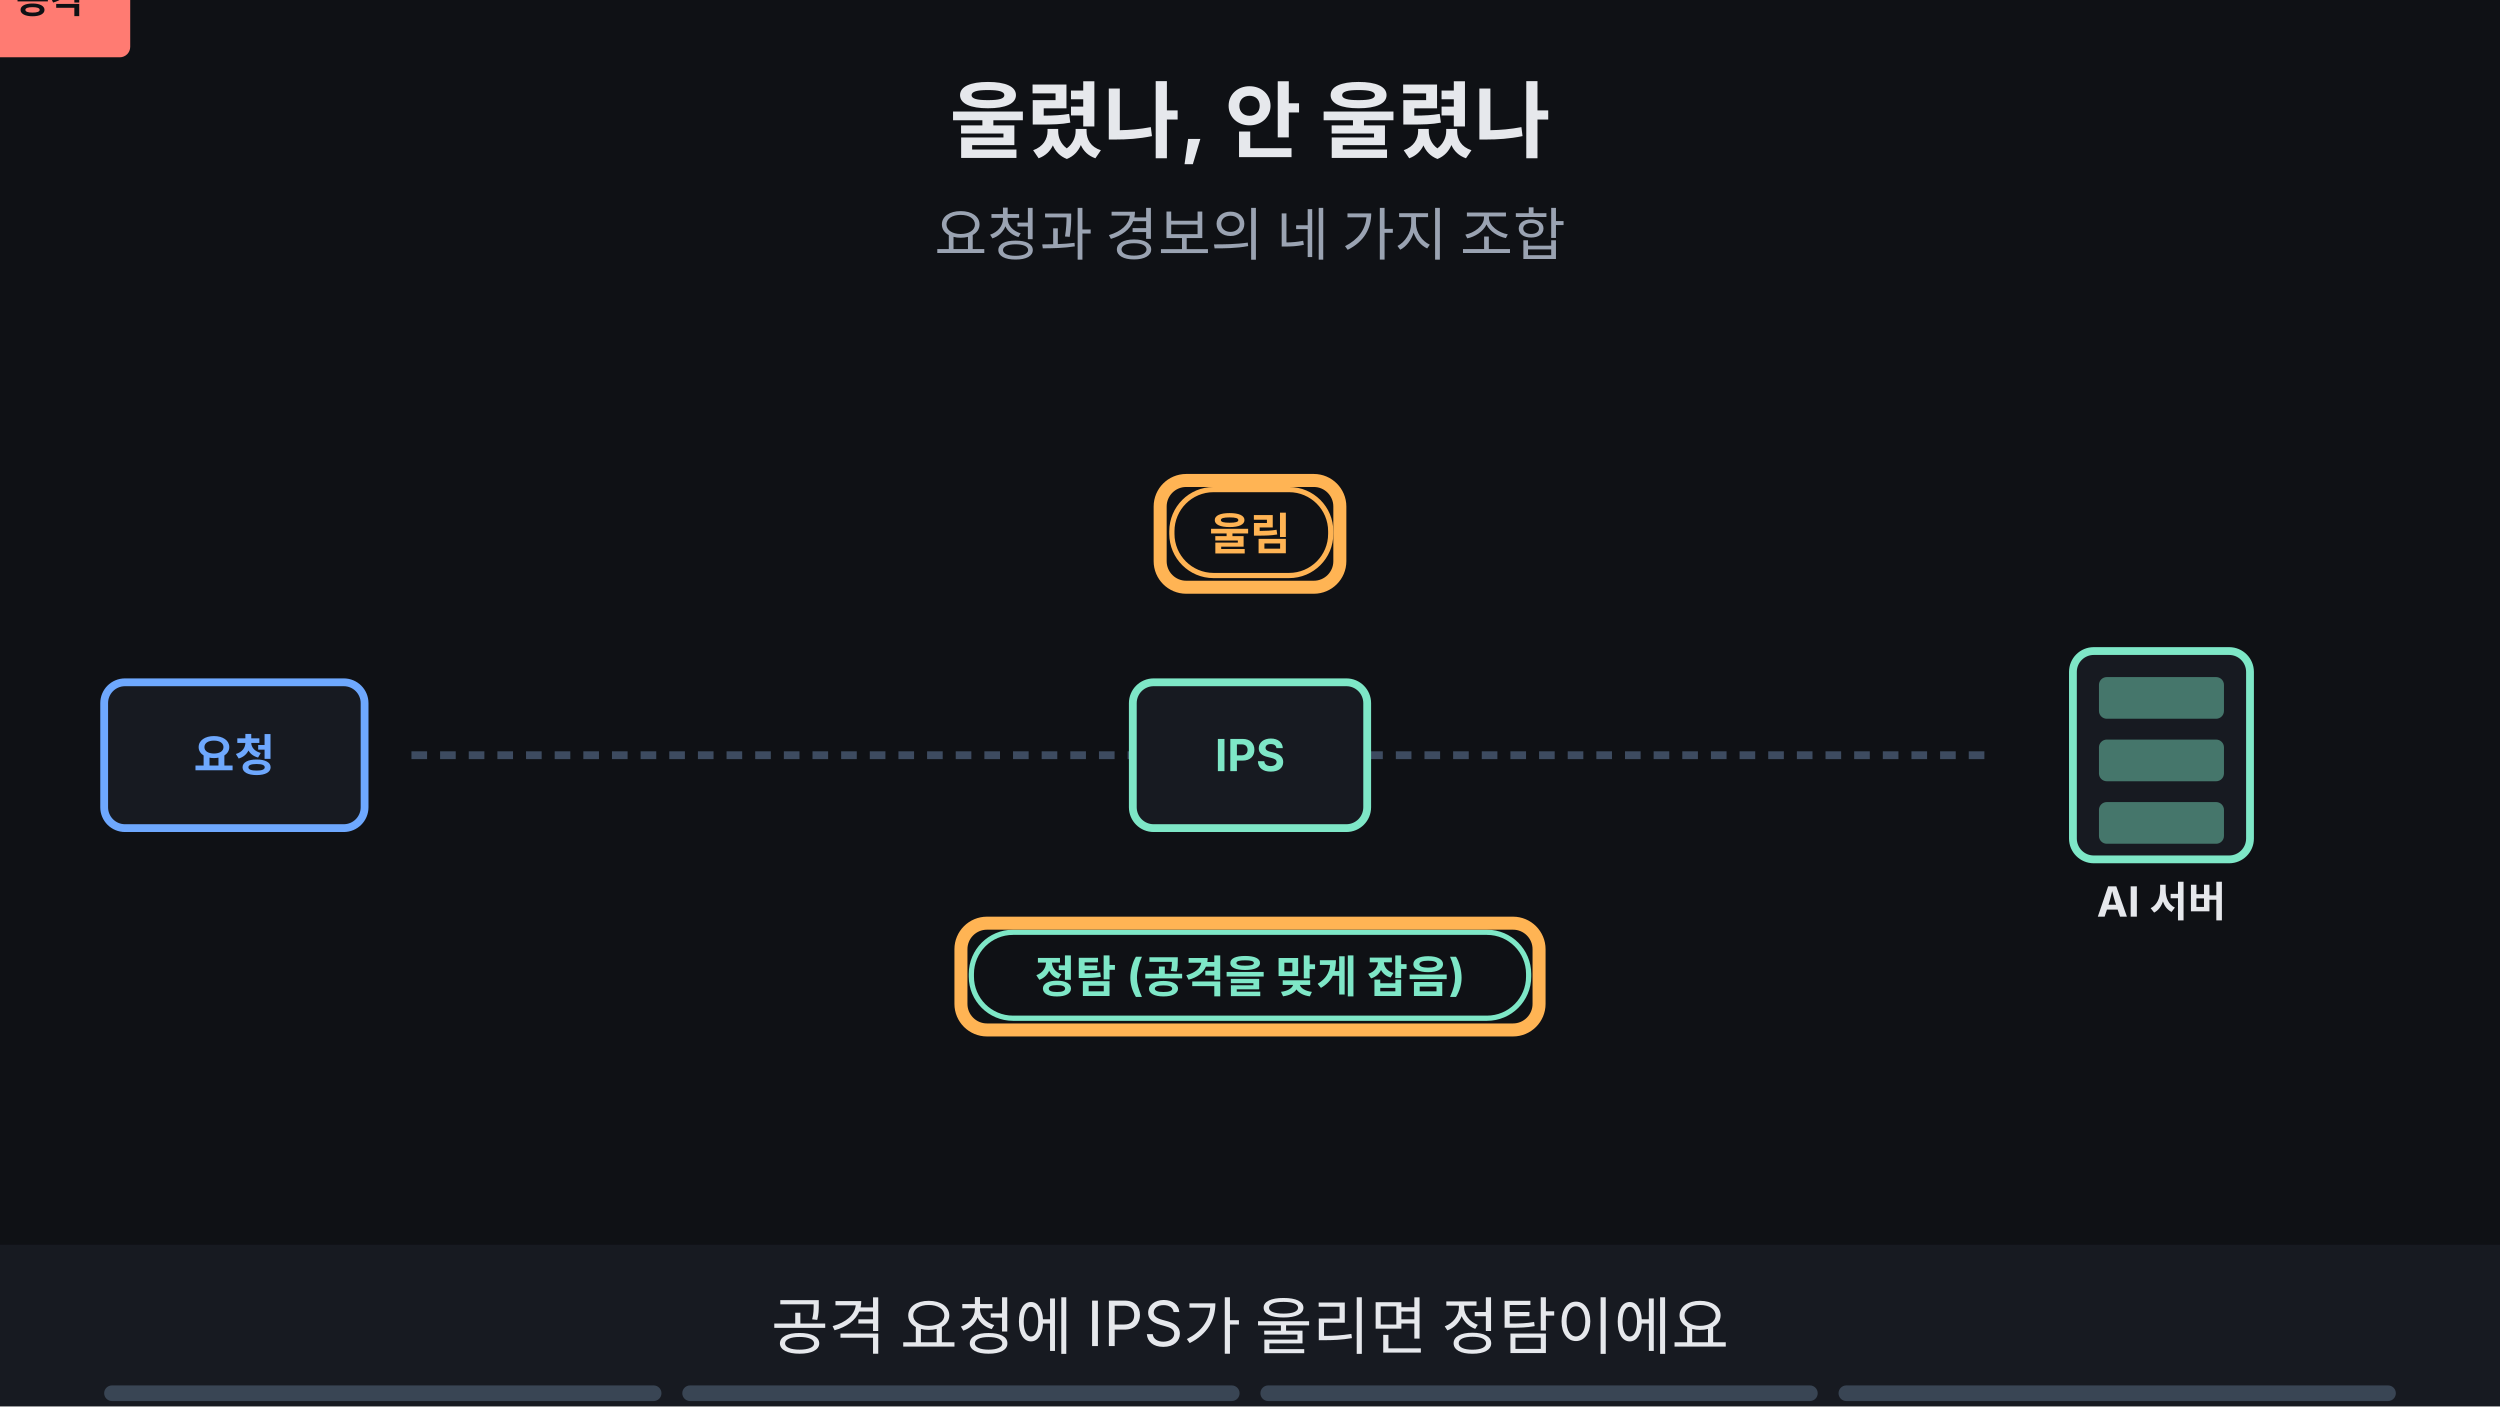
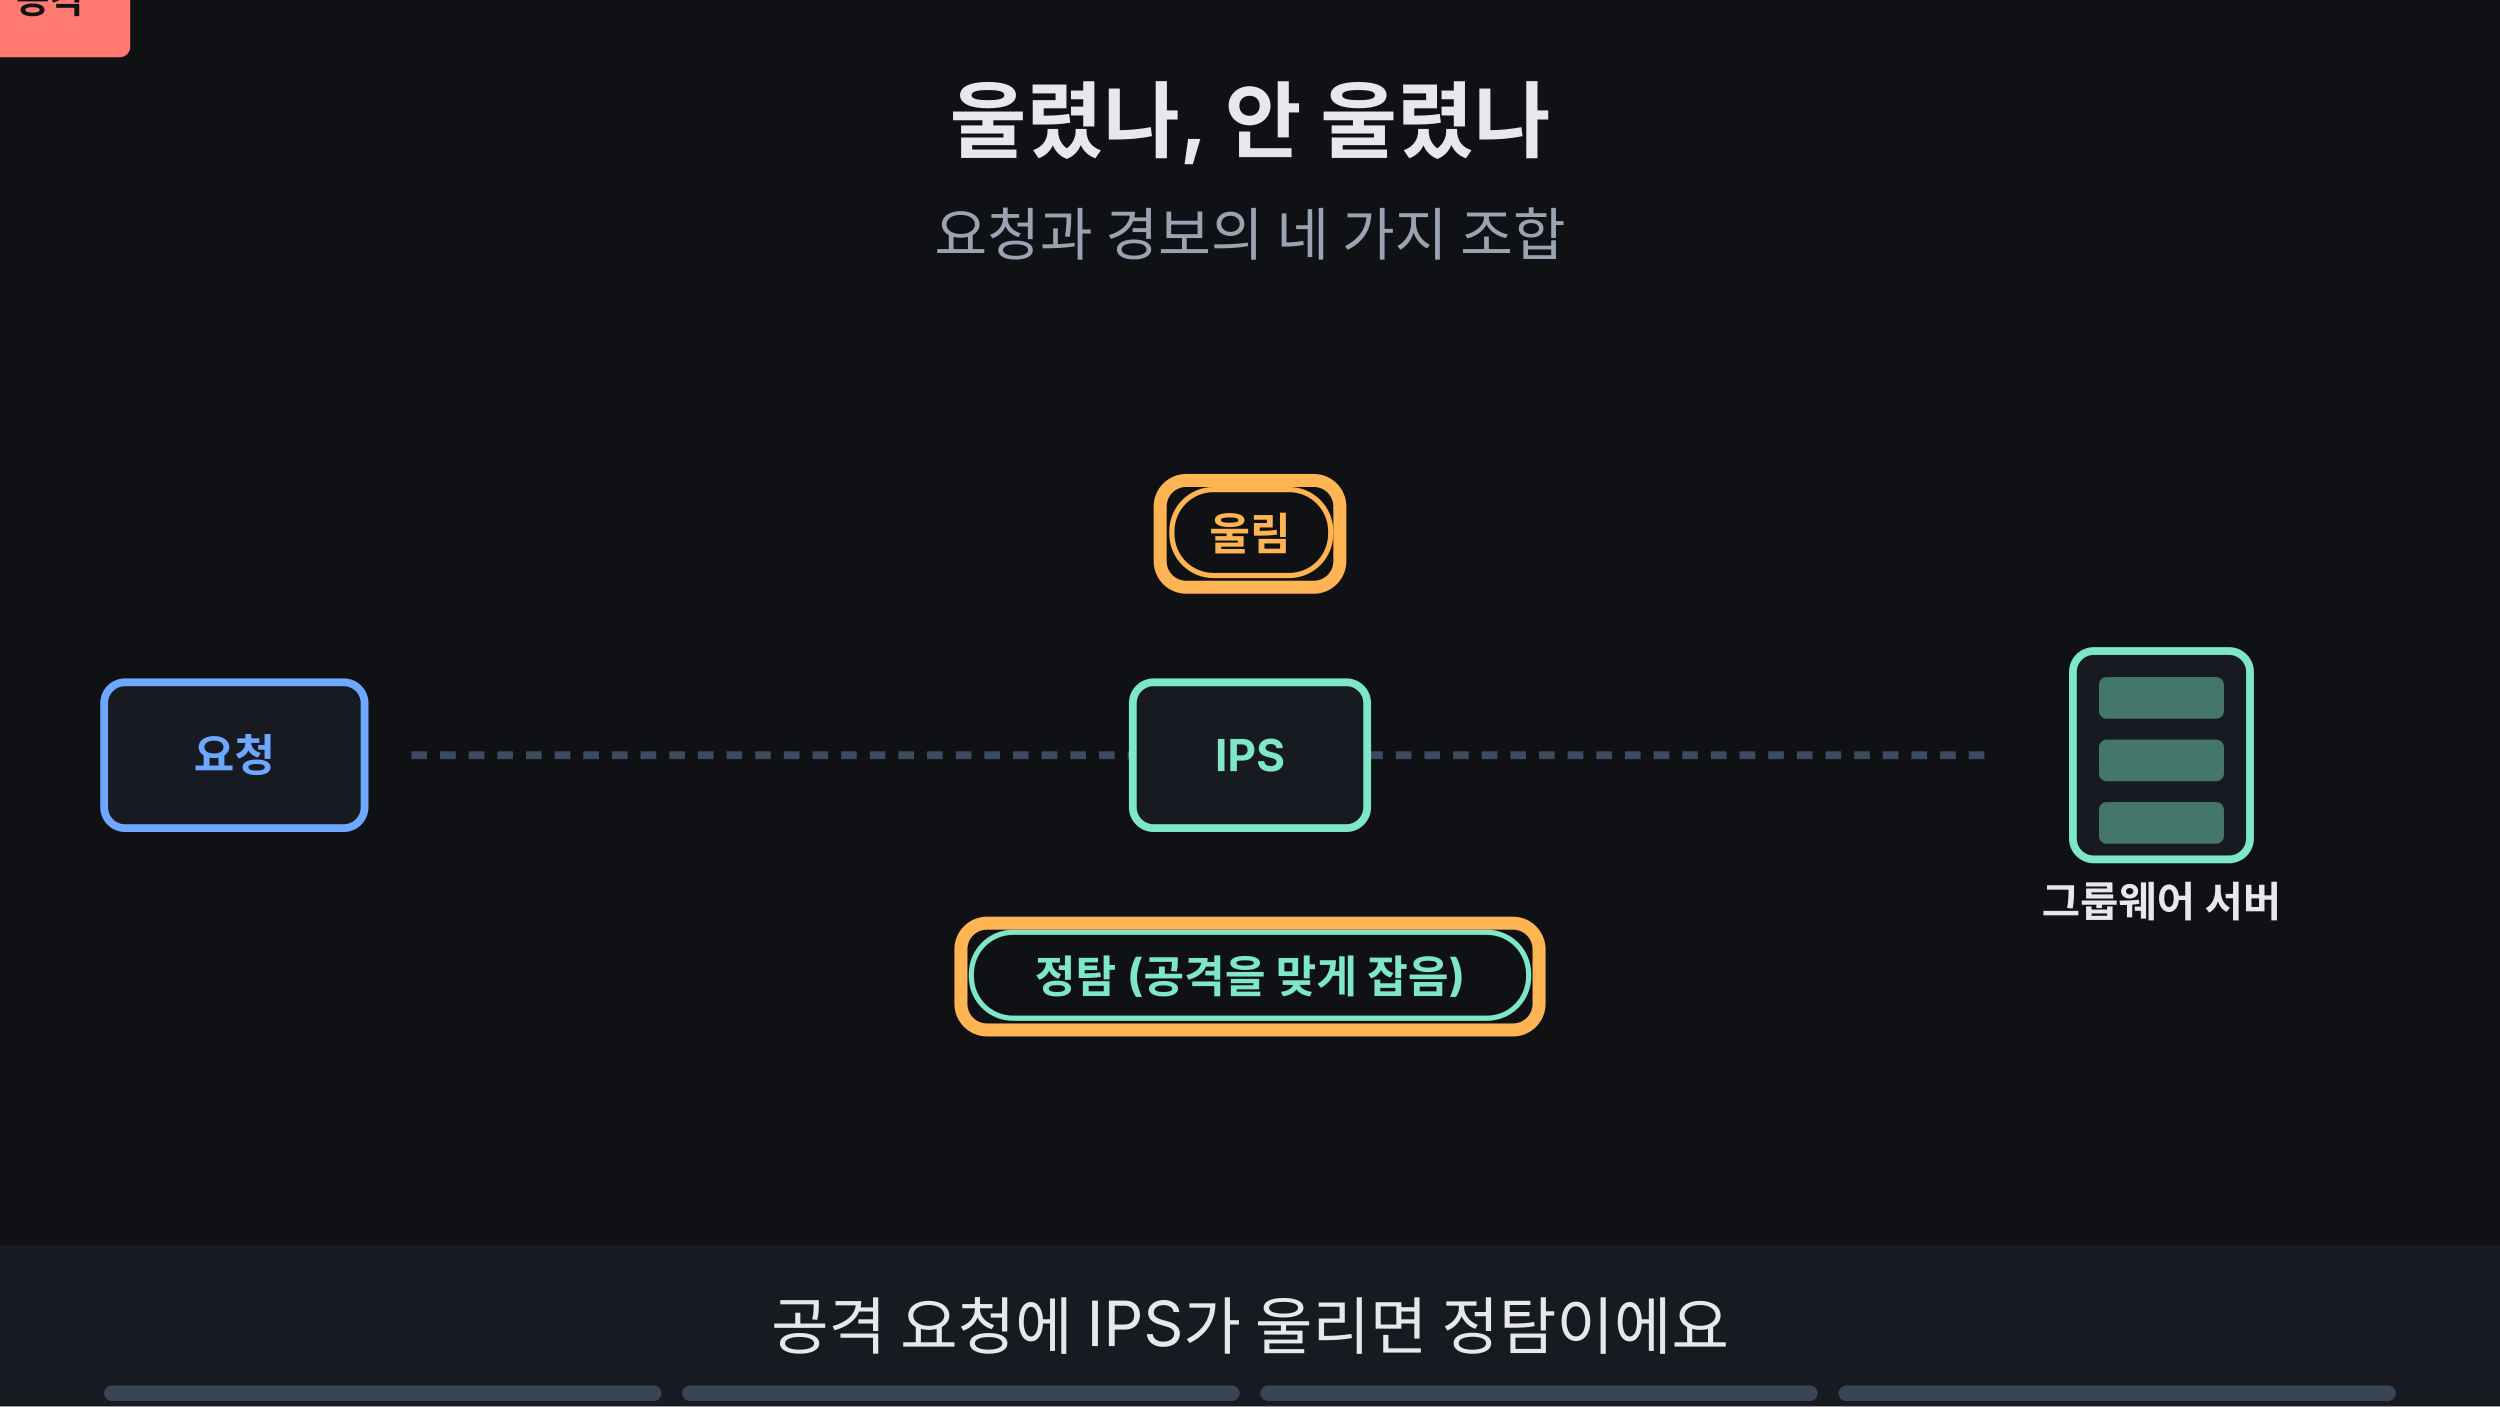
<svg xmlns="http://www.w3.org/2000/svg" viewBox="0 0 960 540" width="960" height="540" font-family="-apple-system,'Apple SD Gothic Neo','Segoe UI',sans-serif">
  <rect width="960" height="540" fill="#0f1115" />
  <text x="480" y="58" text-anchor="middle" font-size="32" font-weight="700" fill="#e6e8ec">울렸나, 안 울렸나</text>
  <text x="480" y="98" text-anchor="middle" font-size="22" fill="#9aa3b2">요청과 경보의 네 가지 조합</text>
  <line x1="158" y1="290" x2="435" y2="290" stroke="#3d4b60" stroke-width="3" stroke-dasharray="6 5" />
  <line x1="525" y1="290" x2="766" y2="290" stroke="#3d4b60" stroke-width="3" stroke-dasharray="6 5" />
  <g opacity="1">
    <animate attributeName="opacity" values="1;1;0;0" keyTimes="0;0.235;0.250;1" dur="16s" repeatCount="indefinite" />
    <g opacity="1">
      <animate attributeName="opacity" values="1;1;0;0" keyTimes="0;0.235;0.250;1" dur="16s" repeatCount="indefinite" />
      <g>
        <animateTransform attributeName="transform" type="translate" values="220,290;220,290;385,290;385,290" keyTimes="0.000;0.025;0.200;1.000" dur="16s" repeatCount="indefinite" />
        <rect x="-50" y="-22" width="38" height="44" rx="4" fill="#6ea8fe" />
        <rect x="-12" y="-22" width="62" height="44" rx="4" fill="#ff7b72" />
        <text x="-31" y="5" text-anchor="middle" font-size="14" font-weight="700" fill="#0f1115">헤더</text>
        <text x="19" y="5" text-anchor="middle" font-size="14" font-weight="700" fill="#0f1115">공격</text>
      </g>
    </g>
  </g>
  <g opacity="0">
    <animate attributeName="opacity" values="0;0;1;1;0;0" keyTimes="0;0.250;0.265;0.485;0.500;1" dur="16s" repeatCount="indefinite" />
    <g opacity="0">
      <animate attributeName="opacity" values="0;0;1;1;0;0" keyTimes="0;0.250;0.265;0.485;0.500;1" dur="16s" repeatCount="indefinite" />
      <g>
        <animateTransform attributeName="transform" type="translate" values="220,290;220,290;385,290;385,290" keyTimes="0.000;0.275;0.450;1.000" dur="16s" repeatCount="indefinite" />
        <rect x="-50" y="-22" width="38" height="44" rx="4" fill="#6ea8fe" />
        <rect x="-12" y="-22" width="62" height="44" rx="4" fill="#7ee7c7" />
        <text x="-31" y="5" text-anchor="middle" font-size="14" font-weight="700" fill="#0f1115">헤더</text>
        <text x="19" y="5" text-anchor="middle" font-size="14" font-weight="700" fill="#0f1115">정상</text>
      </g>
    </g>
  </g>
  <g opacity="0">
    <animate attributeName="opacity" values="0;0;1;1;0;0" keyTimes="0;0.500;0.515;0.735;0.750;1" dur="16s" repeatCount="indefinite" />
    <g opacity="0">
      <animate attributeName="opacity" values="0;0;1;1;0;0" keyTimes="0;0.500;0.515;0.735;0.750;1" dur="16s" repeatCount="indefinite" />
      <g>
        <animateTransform attributeName="transform" type="translate" values="220,290;220,290;720,290;720,290" keyTimes="0.000;0.525;0.725;1.000" dur="16s" repeatCount="indefinite" />
        <rect x="-50" y="-22" width="38" height="44" rx="4" fill="#6ea8fe" />
        <rect x="-12" y="-22" width="62" height="44" rx="4" fill="#ff7b72" />
        <text x="-31" y="5" text-anchor="middle" font-size="14" font-weight="700" fill="#0f1115">헤더</text>
        <text x="19" y="5" text-anchor="middle" font-size="14" font-weight="700" fill="#0f1115">공격</text>
      </g>
    </g>
  </g>
  <rect x="40.0" y="262.0" width="100" height="56" rx="8" fill="#171a21" stroke="#6ea8fe" stroke-width="3" />
  <text x="90" y="296.12" text-anchor="middle" font-size="17" font-weight="700" fill="#6ea8fe">요청</text>
  <rect x="435.0" y="262.0" width="90" height="56" rx="8" fill="#171a21" stroke="#7ee7c7" stroke-width="3" />
  <text x="480" y="296.12" text-anchor="middle" font-size="17" font-weight="700" fill="#7ee7c7">IPS</text>
  <rect x="796" y="250" width="68" height="80" rx="8" fill="#171a21" stroke="#7ee7c7" stroke-width="3" />
  <rect x="806" y="260" width="48" height="16" rx="3" fill="#7ee7c7" fill-opacity="0.45" />
  <rect x="806" y="284" width="48" height="16" rx="3" fill="#7ee7c7" fill-opacity="0.45" />
  <rect x="806" y="308" width="48" height="16" rx="3" fill="#7ee7c7" fill-opacity="0.45" />
-   <text x="830" y="352" text-anchor="middle" font-size="16" font-weight="700" fill="#e6e8ec">AI 서버</text>
+   <text x="830" y="352" text-anchor="middle" font-size="16" font-weight="700" fill="#e6e8ec">그룹웨어 서버</text>
  <g opacity="1">
    <animate attributeName="opacity" values="1;1;0;0" keyTimes="0;0.235;0.250;1" dur="16s" repeatCount="indefinite" />
    <rect x="450" y="188" width="61" height="33" rx="16" fill="#0f1115" stroke="#ffb454" stroke-width="2" />
    <text x="480" y="211.12" text-anchor="middle" font-size="17" font-weight="700" fill="#ffb454">울림</text>
  </g>
  <g opacity="1">
    <animate attributeName="opacity" values="1;1;0;0" keyTimes="0;0.235;0.250;1" dur="16s" repeatCount="indefinite" />
    <rect x="445.5" y="184.5" width="69" height="41" rx="10" fill="none" stroke="#ffb454" stroke-width="5" />
  </g>
  <g opacity="1">
    <animate attributeName="opacity" values="1;1;0;0" keyTimes="0;0.235;0.250;1" dur="16s" repeatCount="indefinite" />
    <rect x="373" y="358" width="214" height="33" rx="16" fill="#0f1115" stroke="#7ee7c7" stroke-width="2" />
    <text x="480" y="381.12" text-anchor="middle" font-size="17" font-weight="700" fill="#7ee7c7">정탐 (공격을 맞게 잡음)</text>
  </g>
  <g opacity="1">
    <animate attributeName="opacity" values="1;1;0;0" keyTimes="0;0.235;0.250;1" dur="16s" repeatCount="indefinite" />
    <rect x="369.0" y="354.5" width="222" height="41" rx="10" fill="none" stroke="#ffb454" stroke-width="5" />
  </g>
  <g opacity="0">
    <animate attributeName="opacity" values="0;0;1;1;0;0" keyTimes="0;0.250;0.265;0.485;0.500;1" dur="16s" repeatCount="indefinite" />
    <rect x="450" y="188" width="61" height="33" rx="16" fill="#0f1115" stroke="#ffb454" stroke-width="2" />
    <text x="480" y="211.12" text-anchor="middle" font-size="17" font-weight="700" fill="#ffb454">울림</text>
  </g>
  <g opacity="0">
    <animate attributeName="opacity" values="0;0;1;1;0;0" keyTimes="0;0.250;0.265;0.485;0.500;1" dur="16s" repeatCount="indefinite" />
    <rect x="445.5" y="184.5" width="69" height="41" rx="10" fill="none" stroke="#ffb454" stroke-width="5" />
  </g>
  <g opacity="0">
    <animate attributeName="opacity" values="0;0;1;1;0;0" keyTimes="0;0.250;0.265;0.485;0.500;1" dur="16s" repeatCount="indefinite" />
    <rect x="365" y="358" width="230" height="33" rx="16" fill="#0f1115" stroke="#ff7b72" stroke-width="2" />
    <text x="480" y="381.12" text-anchor="middle" font-size="17" font-weight="700" fill="#ff7b72">오탐 (정상을 공격으로 봄)</text>
  </g>
  <g opacity="0">
    <animate attributeName="opacity" values="0;0;1;1;0;0" keyTimes="0;0.250;0.265;0.485;0.500;1" dur="16s" repeatCount="indefinite" />
    <rect x="361.0" y="354.5" width="238" height="41" rx="10" fill="none" stroke="#ffb454" stroke-width="5" />
  </g>
  <g opacity="0">
    <animate attributeName="opacity" values="0;0;1;1;0;0" keyTimes="0;0.500;0.515;0.735;0.750;1" dur="16s" repeatCount="indefinite" />
    <rect x="438" y="188" width="83" height="33" rx="16" fill="#0f1115" stroke="#9aa3b2" stroke-width="2" />
    <text x="480" y="211.12" text-anchor="middle" font-size="17" font-weight="700" fill="#9aa3b2">안 울림</text>
  </g>
  <g opacity="0">
    <animate attributeName="opacity" values="0;0;1;1;0;0" keyTimes="0;0.500;0.515;0.735;0.750;1" dur="16s" repeatCount="indefinite" />
    <rect x="434.5" y="184.5" width="91" height="41" rx="10" fill="none" stroke="#ffb454" stroke-width="5" />
  </g>
  <g opacity="0">
    <animate attributeName="opacity" values="0;0;1;1;0;0" keyTimes="0;0.500;0.515;0.735;0.750;1" dur="16s" repeatCount="indefinite" />
    <rect x="392" y="358" width="175" height="33" rx="16" fill="#0f1115" stroke="#ff7b72" stroke-width="2" />
    <text x="480" y="381.12" text-anchor="middle" font-size="17" font-weight="700" fill="#ff7b72">미탐 (공격을 놓침)</text>
  </g>
  <g opacity="0">
    <animate attributeName="opacity" values="0;0;1;1;0;0" keyTimes="0;0.500;0.515;0.735;0.750;1" dur="16s" repeatCount="indefinite" />
    <rect x="388.5" y="354.5" width="183" height="41" rx="10" fill="none" stroke="#ffb454" stroke-width="5" />
  </g>
  <g opacity="0">
    <animate attributeName="opacity" values="0;0;1;1" keyTimes="0;0.750;0.765;1" dur="16s" repeatCount="indefinite" />
    <rect x="132" y="384" width="237" height="33" rx="16" fill="#0f1115" stroke="#6ea8fe" stroke-width="2" />
    <text x="250" y="406.12" text-anchor="middle" font-size="17" font-weight="700" fill="#6ea8fe">느슨한 규칙: 오탐↓ 미탐↑</text>
  </g>
  <g opacity="0">
    <animate attributeName="opacity" values="0;0;1;1" keyTimes="0;0.750;0.765;1" dur="16s" repeatCount="indefinite" />
    <rect x="127.5" y="379.5" width="245" height="41" rx="10" fill="none" stroke="#ffb454" stroke-width="5" />
  </g>
  <g opacity="0">
    <animate attributeName="opacity" values="0;0;1;1" keyTimes="0;0.750;0.765;1" dur="16s" repeatCount="indefinite" />
    <rect x="592" y="384" width="237" height="33" rx="16" fill="#0f1115" stroke="#c792ea" stroke-width="2" />
    <text x="710" y="406.12" text-anchor="middle" font-size="17" font-weight="700" fill="#c792ea">엄격한 규칙: 미탐↓ 오탐↑</text>
  </g>
  <g opacity="0">
    <animate attributeName="opacity" values="0;0;1;1" keyTimes="0;0.750;0.765;1" dur="16s" repeatCount="indefinite" />
    <rect x="587.5" y="379.5" width="245" height="41" rx="10" fill="none" stroke="#ffb454" stroke-width="5" />
  </g>
  <rect x="0" y="478" width="960" height="62" fill="#171a21" />
  <g opacity="1">
    <animate attributeName="opacity" values="1;1;0;0" keyTimes="0;0.235;0.250;1" dur="16s" repeatCount="indefinite" />
    <text x="480" y="518" text-anchor="middle" font-size="24" fill="#e6e8ec">공격 요청에 IPS가 울리면 정탐이에요</text>
  </g>
  <g opacity="0">
    <animate attributeName="opacity" values="0;0;1;1;0;0" keyTimes="0;0.250;0.265;0.485;0.500;1" dur="16s" repeatCount="indefinite" />
    <text x="480" y="518" text-anchor="middle" font-size="24" fill="#e6e8ec">정상 요청에 울리면 오탐이에요</text>
  </g>
  <g opacity="0">
    <animate attributeName="opacity" values="0;0;1;1;0;0" keyTimes="0;0.500;0.515;0.735;0.750;1" dur="16s" repeatCount="indefinite" />
    <text x="480" y="518" text-anchor="middle" font-size="24" fill="#e6e8ec">공격 요청에 안 울리면 미탐이에요</text>
  </g>
  <g opacity="0">
    <animate attributeName="opacity" values="0;0;1;1" keyTimes="0;0.750;0.765;1" dur="16s" repeatCount="indefinite" />
    <text x="480" y="518" text-anchor="middle" font-size="24" fill="#e6e8ec">규칙은 느슨하게도 엄격하게도 대가가 있어요</text>
  </g>
  <g aria-label="재생 진행 막대" data-stage-count="4">
    <g class="progress-segment" data-stage="1">
      <rect x="40" y="532" width="214" height="6" rx="3" fill="#394554" />
      <rect x="40" y="532" width="0" height="6" rx="3" fill="#ff3434">
        <animate attributeName="width" values="0;214;214" keyTimes="0;0.25;1" dur="16s" repeatCount="indefinite" />
      </rect>
    </g>
    <g class="progress-segment" data-stage="2">
      <rect x="262" y="532" width="214" height="6" rx="3" fill="#394554" />
      <rect x="262" y="532" width="0" height="6" rx="3" fill="#ff3434">
        <animate attributeName="width" values="0;0;214;214" keyTimes="0;0.25;0.5;1" dur="16s" repeatCount="indefinite" />
      </rect>
    </g>
    <g class="progress-segment" data-stage="3">
      <rect x="484" y="532" width="214" height="6" rx="3" fill="#394554" />
      <rect x="484" y="532" width="0" height="6" rx="3" fill="#ff3434">
        <animate attributeName="width" values="0;0;214;214" keyTimes="0;0.5;0.75;1" dur="16s" repeatCount="indefinite" />
      </rect>
    </g>
    <g class="progress-segment" data-stage="4">
      <rect x="706" y="532" width="214" height="6" rx="3" fill="#394554" />
      <rect x="706" y="532" width="0" height="6" rx="3" fill="#ff3434">
        <animate attributeName="width" values="0;0;214" keyTimes="0;0.75;1" dur="16s" repeatCount="indefinite" />
      </rect>
    </g>
  </g>
</svg>
